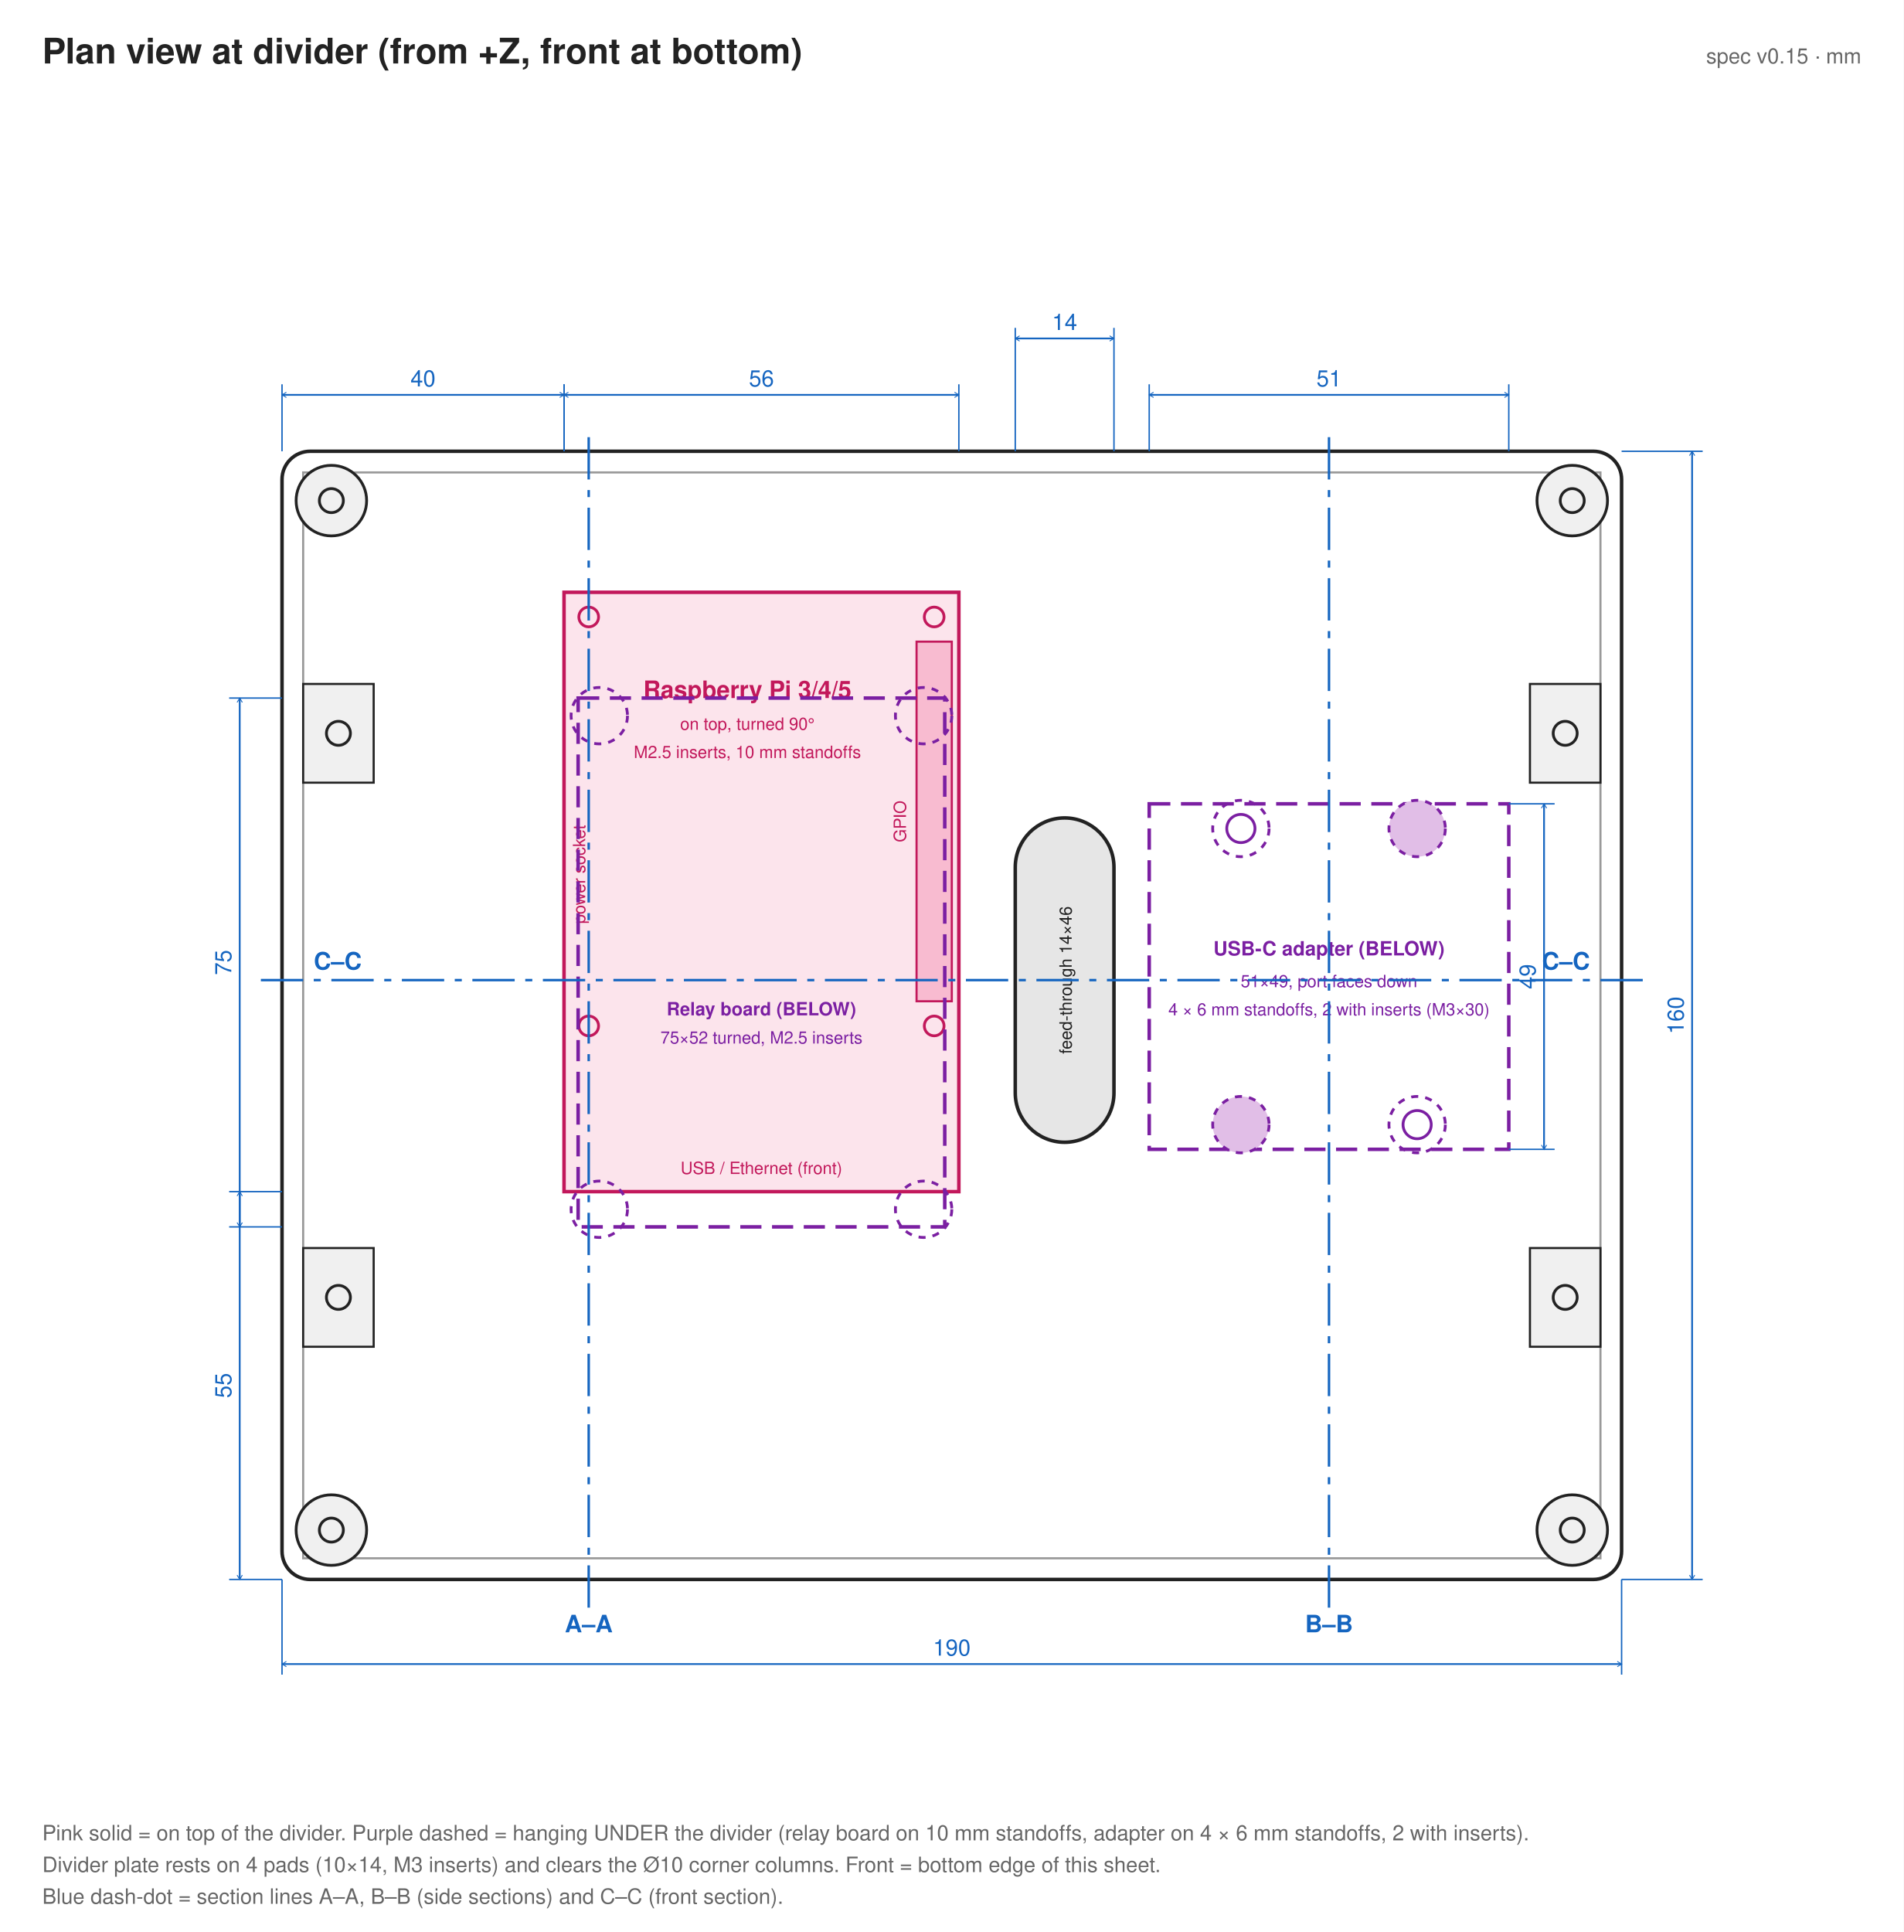
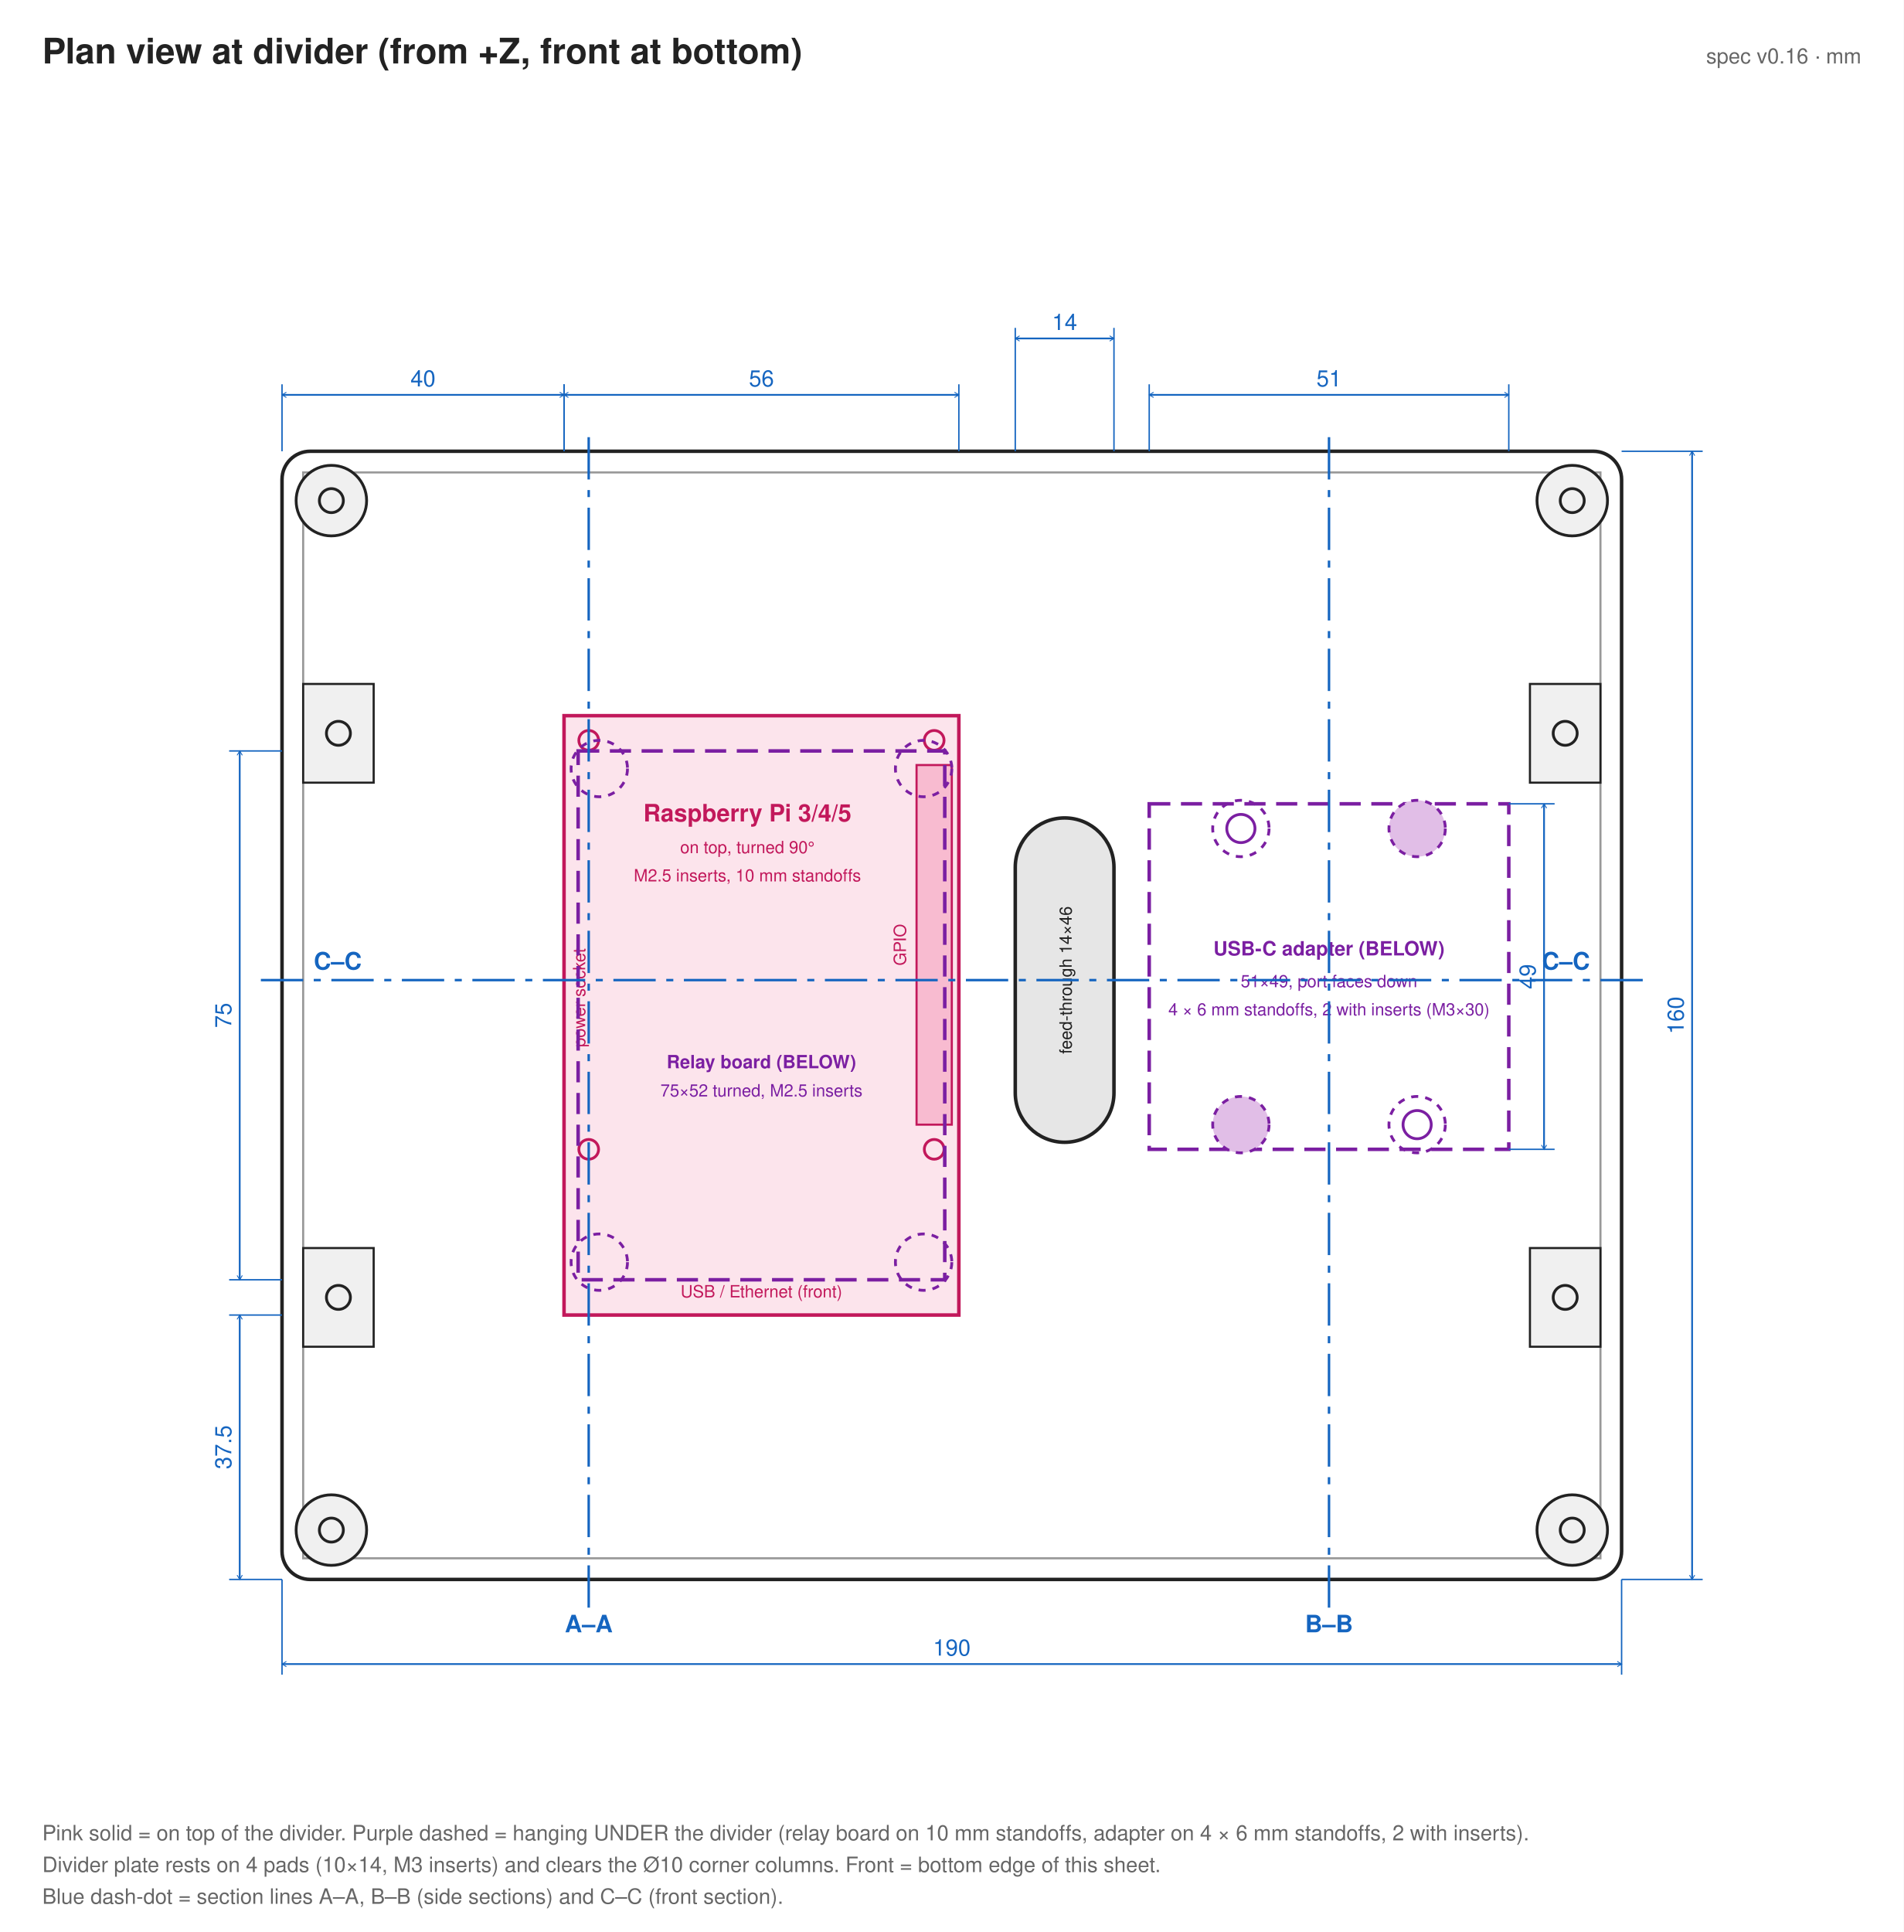
<svg xmlns="http://www.w3.org/2000/svg" width="810" height="822" viewBox="0 0 270.00 274.00">
  <defs>
    <marker id="a" viewBox="0 0 10 10" refX="5" refY="5" markerWidth="5" markerHeight="5" orient="auto-start-reverse">
      <path d="M0,2 L5,5 L0,8" fill="none" stroke="#1565c0" />
    </marker>
  </defs>
  <rect width="100%" height="100%" fill="#fff" />
  <text x="6" y="9" font-size="5" font-weight="bold" font-family="Helvetica, Arial, sans-serif" fill="#222">Plan view at divider (from +Z, front at bottom)</text>
-   <text x="264.00" y="9" font-size="3" text-anchor="end" fill="#666" font-family="Helvetica, Arial, sans-serif">spec v0.15 · mm</text>
+   <text x="264.00" y="9" font-size="3" text-anchor="end" fill="#666" font-family="Helvetica, Arial, sans-serif">spec v0.16 · mm</text>
  <rect x="40.00" y="64.00" width="190.00" height="160.00" rx="4" fill="none" stroke="#222" stroke-width="0.5" />
  <rect x="43.00" y="67.00" width="184.00" height="154.00" rx="0" fill="none" stroke="#999" stroke-width="0.3" />
  <circle cx="47.00" cy="217.00" r="5" fill="#f0f0f0" stroke="#222" stroke-width="0.4" />
  <circle cx="47.00" cy="217.00" r="1.7" fill="none" stroke="#222" stroke-width="0.4" />
  <circle cx="47.00" cy="71.00" r="5" fill="#f0f0f0" stroke="#222" stroke-width="0.4" />
  <circle cx="47.00" cy="71.00" r="1.7" fill="none" stroke="#222" stroke-width="0.4" />
  <circle cx="223.00" cy="217.00" r="5" fill="#f0f0f0" stroke="#222" stroke-width="0.4" />
  <circle cx="223.00" cy="217.00" r="1.7" fill="none" stroke="#222" stroke-width="0.4" />
  <circle cx="223.00" cy="71.00" r="5" fill="#f0f0f0" stroke="#222" stroke-width="0.4" />
  <circle cx="223.00" cy="71.00" r="1.7" fill="none" stroke="#222" stroke-width="0.4" />
  <rect x="43.00" y="177.00" width="10.00" height="14.00" rx="0" fill="#f0f0f0" stroke="#222" stroke-width="0.3" />
  <circle cx="48.00" cy="184.00" r="1.7" fill="none" stroke="#222" stroke-width="0.4" />
  <rect x="43.00" y="97.00" width="10.00" height="14.00" rx="0" fill="#f0f0f0" stroke="#222" stroke-width="0.3" />
  <circle cx="48.00" cy="104.00" r="1.7" fill="none" stroke="#222" stroke-width="0.4" />
  <rect x="217.00" y="177.00" width="10.00" height="14.00" rx="0" fill="#f0f0f0" stroke="#222" stroke-width="0.3" />
  <circle cx="222.00" cy="184.00" r="1.7" fill="none" stroke="#222" stroke-width="0.4" />
  <rect x="217.00" y="97.00" width="10.00" height="14.00" rx="0" fill="#f0f0f0" stroke="#222" stroke-width="0.3" />
  <circle cx="222.00" cy="104.00" r="1.7" fill="none" stroke="#222" stroke-width="0.4" />
-   <rect x="80.00" y="84.00" width="56.00" height="85.00" rx="0" fill="#fce4ec" stroke="#c2185b" stroke-width="0.5" />
-   <rect x="130.00" y="91.00" width="5.00" height="51.00" rx="0" fill="#f8bbd0" stroke="#c2185b" stroke-width="0.3" />
-   <circle cx="83.50" cy="145.50" r="1.4" fill="none" stroke="#c2185b" stroke-width="0.4" />
-   <circle cx="132.50" cy="145.50" r="1.4" fill="none" stroke="#c2185b" stroke-width="0.4" />
-   <circle cx="83.50" cy="87.50" r="1.4" fill="none" stroke="#c2185b" stroke-width="0.4" />
-   <circle cx="132.50" cy="87.50" r="1.4" fill="none" stroke="#c2185b" stroke-width="0.4" />
-   <text x="106.00" y="99.00" font-size="3.4" fill="#c2185b" text-anchor="middle" font-weight="bold" font-family="Helvetica, Arial, sans-serif">Raspberry Pi 3/4/5</text>
-   <text x="106.00" y="103.50" font-size="2.4" fill="#c2185b" text-anchor="middle" font-weight="normal" font-family="Helvetica, Arial, sans-serif">on top, turned 90°</text>
-   <text x="106.00" y="107.50" font-size="2.4" fill="#c2185b" text-anchor="middle" font-weight="normal" font-family="Helvetica, Arial, sans-serif">M2.5 inserts, 10 mm standoffs</text>
-   <text x="108.00" y="166.50" font-size="2.4" fill="#c2185b" text-anchor="middle" font-weight="normal" font-family="Helvetica, Arial, sans-serif">USB / Ethernet (front)</text>
-   <text x="128.50" y="116.50" font-size="2.4" fill="#c2185b" text-anchor="middle" font-weight="normal" font-family="Helvetica, Arial, sans-serif" transform="rotate(-90 128.50 116.50)">GPIO</text>
-   <text x="83.00" y="124.00" font-size="2.4" fill="#c2185b" text-anchor="middle" font-weight="normal" font-family="Helvetica, Arial, sans-serif" transform="rotate(-90 83.00 124.00)">power socket</text>
-   <rect x="82.00" y="99.00" width="52.00" height="75.00" rx="0" fill="none" stroke="#7b1fa2" stroke-width="0.5" stroke-dasharray="3 1.5" />
-   <circle cx="85.00" cy="171.50" r="4" fill="none" stroke="#7b1fa2" stroke-width="0.4" stroke-dasharray="1 1" />
-   <circle cx="131.00" cy="171.50" r="4" fill="none" stroke="#7b1fa2" stroke-width="0.4" stroke-dasharray="1 1" />
-   <circle cx="85.00" cy="101.50" r="4" fill="none" stroke="#7b1fa2" stroke-width="0.4" stroke-dasharray="1 1" />
-   <circle cx="131.00" cy="101.50" r="4" fill="none" stroke="#7b1fa2" stroke-width="0.4" stroke-dasharray="1 1" />
-   <text x="108.00" y="144.00" font-size="2.6" fill="#7b1fa2" text-anchor="middle" font-weight="bold" font-family="Helvetica, Arial, sans-serif">Relay board (BELOW)</text>
-   <text x="108.00" y="148.00" font-size="2.4" fill="#7b1fa2" text-anchor="middle" font-weight="normal" font-family="Helvetica, Arial, sans-serif">75×52 turned, M2.5 inserts</text>
+   <rect x="80.00" y="101.50" width="56.00" height="85.00" rx="0" fill="#fce4ec" stroke="#c2185b" stroke-width="0.5" />
+   <rect x="130.00" y="108.50" width="5.00" height="51.00" rx="0" fill="#f8bbd0" stroke="#c2185b" stroke-width="0.3" />
+   <circle cx="83.50" cy="163.00" r="1.4" fill="none" stroke="#c2185b" stroke-width="0.4" />
+   <circle cx="132.50" cy="163.00" r="1.4" fill="none" stroke="#c2185b" stroke-width="0.4" />
+   <circle cx="83.50" cy="105.00" r="1.4" fill="none" stroke="#c2185b" stroke-width="0.4" />
+   <circle cx="132.50" cy="105.00" r="1.4" fill="none" stroke="#c2185b" stroke-width="0.4" />
+   <text x="106.00" y="116.50" font-size="3.4" fill="#c2185b" text-anchor="middle" font-weight="bold" font-family="Helvetica, Arial, sans-serif">Raspberry Pi 3/4/5</text>
+   <text x="106.00" y="121.00" font-size="2.4" fill="#c2185b" text-anchor="middle" font-weight="normal" font-family="Helvetica, Arial, sans-serif">on top, turned 90°</text>
+   <text x="106.00" y="125.00" font-size="2.4" fill="#c2185b" text-anchor="middle" font-weight="normal" font-family="Helvetica, Arial, sans-serif">M2.5 inserts, 10 mm standoffs</text>
+   <text x="108.00" y="184.00" font-size="2.4" fill="#c2185b" text-anchor="middle" font-weight="normal" font-family="Helvetica, Arial, sans-serif">USB / Ethernet (front)</text>
+   <text x="128.50" y="134.00" font-size="2.4" fill="#c2185b" text-anchor="middle" font-weight="normal" font-family="Helvetica, Arial, sans-serif" transform="rotate(-90 128.50 134.00)">GPIO</text>
+   <text x="83.00" y="141.50" font-size="2.4" fill="#c2185b" text-anchor="middle" font-weight="normal" font-family="Helvetica, Arial, sans-serif" transform="rotate(-90 83.00 141.50)">power socket</text>
+   <rect x="82.00" y="106.50" width="52.00" height="75.00" rx="0" fill="none" stroke="#7b1fa2" stroke-width="0.5" stroke-dasharray="3 1.5" />
+   <circle cx="85.00" cy="179.00" r="4" fill="none" stroke="#7b1fa2" stroke-width="0.4" stroke-dasharray="1 1" />
+   <circle cx="131.00" cy="179.00" r="4" fill="none" stroke="#7b1fa2" stroke-width="0.4" stroke-dasharray="1 1" />
+   <circle cx="85.00" cy="109.00" r="4" fill="none" stroke="#7b1fa2" stroke-width="0.4" stroke-dasharray="1 1" />
+   <circle cx="131.00" cy="109.00" r="4" fill="none" stroke="#7b1fa2" stroke-width="0.4" stroke-dasharray="1 1" />
+   <text x="108.00" y="151.50" font-size="2.6" fill="#7b1fa2" text-anchor="middle" font-weight="bold" font-family="Helvetica, Arial, sans-serif">Relay board (BELOW)</text>
+   <text x="108.00" y="155.50" font-size="2.4" fill="#7b1fa2" text-anchor="middle" font-weight="normal" font-family="Helvetica, Arial, sans-serif">75×52 turned, M2.5 inserts</text>
  <rect x="163.00" y="114.00" width="51.00" height="49.00" rx="0" fill="none" stroke="#7b1fa2" stroke-width="0.5" stroke-dasharray="3 1.5" />
  <circle cx="201.00" cy="159.50" r="4" fill="none" stroke="#7b1fa2" stroke-width="0.4" stroke-dasharray="1 1" />
  <circle cx="201.00" cy="159.50" r="2" fill="none" stroke="#7b1fa2" stroke-width="0.4" />
  <circle cx="176.00" cy="117.50" r="4" fill="none" stroke="#7b1fa2" stroke-width="0.4" stroke-dasharray="1 1" />
  <circle cx="176.00" cy="117.50" r="2" fill="none" stroke="#7b1fa2" stroke-width="0.4" />
  <circle cx="176.00" cy="159.50" r="4" fill="#e1bee7" stroke="#7b1fa2" stroke-width="0.4" stroke-dasharray="1 1" />
  <circle cx="201.00" cy="117.50" r="4" fill="#e1bee7" stroke="#7b1fa2" stroke-width="0.4" stroke-dasharray="1 1" />
  <text x="188.50" y="135.50" font-size="2.8" fill="#7b1fa2" text-anchor="middle" font-weight="bold" font-family="Helvetica, Arial, sans-serif">USB-C adapter (BELOW)</text>
  <text x="188.50" y="140.00" font-size="2.4" fill="#7b1fa2" text-anchor="middle" font-weight="normal" font-family="Helvetica, Arial, sans-serif">51×49, port faces down</text>
  <text x="188.50" y="144.00" font-size="2.4" fill="#7b1fa2" text-anchor="middle" font-weight="normal" font-family="Helvetica, Arial, sans-serif">4 × 6 mm standoffs, 2 with inserts (M3×30)</text>
  <rect x="144.00" y="116.00" width="14.00" height="46.00" rx="7" fill="#e6e6e6" stroke="#222" stroke-width="0.5" />
  <text x="152.00" y="139.00" font-size="2.4" fill="#222" text-anchor="middle" font-weight="normal" font-family="Helvetica, Arial, sans-serif" transform="rotate(-90 152.00 139.00)">feed-through 14×46</text>
  <line x1="83.50" y1="228.00" x2="83.50" y2="61.00" stroke="#1565c0" stroke-width="0.35" stroke-dasharray="6 1.5 1 1.5" />
  <text x="83.50" y="231.50" font-size="3.4" fill="#1565c0" text-anchor="middle" font-weight="bold" font-family="Helvetica, Arial, sans-serif">A–A</text>
  <line x1="188.50" y1="228.00" x2="188.50" y2="61.00" stroke="#1565c0" stroke-width="0.35" stroke-dasharray="6 1.5 1 1.5" />
  <text x="188.50" y="231.50" font-size="3.4" fill="#1565c0" text-anchor="middle" font-weight="bold" font-family="Helvetica, Arial, sans-serif">B–B</text>
  <line x1="37.00" y1="139.00" x2="233.00" y2="139.00" stroke="#1565c0" stroke-width="0.35" stroke-dasharray="6 1.5 1 1.5" />
  <text x="44.50" y="137.50" font-size="3.4" fill="#1565c0" text-anchor="start" font-weight="bold" font-family="Helvetica, Arial, sans-serif">C–C</text>
  <text x="225.50" y="137.50" font-size="3.4" fill="#1565c0" text-anchor="end" font-weight="bold" font-family="Helvetica, Arial, sans-serif">C–C</text>
  <line x1="40.00" y1="224.00" x2="40.00" y2="237.50" stroke="#1565c0" stroke-width="0.2" />
  <line x1="230.00" y1="224.00" x2="230.00" y2="237.50" stroke="#1565c0" stroke-width="0.2" />
  <line x1="40.00" y1="236.00" x2="230.00" y2="236.00" stroke="#1565c0" stroke-width="0.25" marker-start="url(#a)" marker-end="url(#a)" />
  <text x="135.00" y="234.80" font-size="3.2" fill="#1565c0" text-anchor="middle" font-weight="normal" font-family="Helvetica, Arial, sans-serif">190</text>
  <line x1="230.00" y1="224.00" x2="241.50" y2="224.00" stroke="#1565c0" stroke-width="0.2" />
  <line x1="230.00" y1="64.00" x2="241.50" y2="64.00" stroke="#1565c0" stroke-width="0.2" />
  <line x1="240.00" y1="224.00" x2="240.00" y2="64.00" stroke="#1565c0" stroke-width="0.25" marker-start="url(#a)" marker-end="url(#a)" />
  <text x="238.80" y="144.00" font-size="3.2" fill="#1565c0" text-anchor="middle" font-weight="normal" font-family="Helvetica, Arial, sans-serif" transform="rotate(-90 238.80 144.00)">160</text>
  <line x1="40.00" y1="64.00" x2="40.00" y2="54.50" stroke="#1565c0" stroke-width="0.2" />
  <line x1="80.00" y1="64.00" x2="80.00" y2="54.50" stroke="#1565c0" stroke-width="0.2" />
  <line x1="40.00" y1="56.00" x2="80.00" y2="56.00" stroke="#1565c0" stroke-width="0.25" marker-start="url(#a)" marker-end="url(#a)" />
  <text x="60.00" y="54.80" font-size="3.2" fill="#1565c0" text-anchor="middle" font-weight="normal" font-family="Helvetica, Arial, sans-serif">40</text>
  <line x1="80.00" y1="64.00" x2="80.00" y2="54.50" stroke="#1565c0" stroke-width="0.2" />
  <line x1="136.00" y1="64.00" x2="136.00" y2="54.50" stroke="#1565c0" stroke-width="0.2" />
  <line x1="80.00" y1="56.00" x2="136.00" y2="56.00" stroke="#1565c0" stroke-width="0.25" marker-start="url(#a)" marker-end="url(#a)" />
  <text x="108.00" y="54.80" font-size="3.2" fill="#1565c0" text-anchor="middle" font-weight="normal" font-family="Helvetica, Arial, sans-serif">56</text>
  <line x1="163.00" y1="64.00" x2="163.00" y2="54.50" stroke="#1565c0" stroke-width="0.2" />
  <line x1="214.00" y1="64.00" x2="214.00" y2="54.50" stroke="#1565c0" stroke-width="0.2" />
  <line x1="163.00" y1="56.00" x2="214.00" y2="56.00" stroke="#1565c0" stroke-width="0.25" marker-start="url(#a)" marker-end="url(#a)" />
  <text x="188.50" y="54.80" font-size="3.2" fill="#1565c0" text-anchor="middle" font-weight="normal" font-family="Helvetica, Arial, sans-serif">51</text>
  <line x1="144.00" y1="64.00" x2="144.00" y2="46.50" stroke="#1565c0" stroke-width="0.2" />
  <line x1="158.00" y1="64.00" x2="158.00" y2="46.50" stroke="#1565c0" stroke-width="0.2" />
  <line x1="144.00" y1="48.00" x2="158.00" y2="48.00" stroke="#1565c0" stroke-width="0.25" marker-start="url(#a)" marker-end="url(#a)" />
  <text x="151.00" y="46.80" font-size="3.2" fill="#1565c0" text-anchor="middle" font-weight="normal" font-family="Helvetica, Arial, sans-serif">14</text>
  <line x1="40.00" y1="224.00" x2="32.50" y2="224.00" stroke="#1565c0" stroke-width="0.2" />
-   <line x1="40.00" y1="169.00" x2="32.50" y2="169.00" stroke="#1565c0" stroke-width="0.2" />
-   <line x1="34.00" y1="224.00" x2="34.00" y2="169.00" stroke="#1565c0" stroke-width="0.25" marker-start="url(#a)" marker-end="url(#a)" />
-   <text x="32.80" y="196.50" font-size="3.2" fill="#1565c0" text-anchor="middle" font-weight="normal" font-family="Helvetica, Arial, sans-serif" transform="rotate(-90 32.80 196.50)">55</text>
-   <line x1="40.00" y1="174.00" x2="32.50" y2="174.00" stroke="#1565c0" stroke-width="0.2" />
-   <line x1="40.00" y1="99.00" x2="32.50" y2="99.00" stroke="#1565c0" stroke-width="0.2" />
-   <line x1="34.00" y1="174.00" x2="34.00" y2="99.00" stroke="#1565c0" stroke-width="0.25" marker-start="url(#a)" marker-end="url(#a)" />
-   <text x="32.80" y="136.50" font-size="3.2" fill="#1565c0" text-anchor="middle" font-weight="normal" font-family="Helvetica, Arial, sans-serif" transform="rotate(-90 32.80 136.50)">75</text>
+   <line x1="40.00" y1="186.50" x2="32.50" y2="186.50" stroke="#1565c0" stroke-width="0.2" />
+   <line x1="34.00" y1="224.00" x2="34.00" y2="186.50" stroke="#1565c0" stroke-width="0.25" marker-start="url(#a)" marker-end="url(#a)" />
+   <text x="32.80" y="205.25" font-size="3.2" fill="#1565c0" text-anchor="middle" font-weight="normal" font-family="Helvetica, Arial, sans-serif" transform="rotate(-90 32.80 205.25)">37.5</text>
+   <line x1="40.00" y1="181.50" x2="32.50" y2="181.50" stroke="#1565c0" stroke-width="0.2" />
+   <line x1="40.00" y1="106.50" x2="32.50" y2="106.50" stroke="#1565c0" stroke-width="0.2" />
+   <line x1="34.00" y1="181.50" x2="34.00" y2="106.50" stroke="#1565c0" stroke-width="0.25" marker-start="url(#a)" marker-end="url(#a)" />
+   <text x="32.80" y="144.00" font-size="3.2" fill="#1565c0" text-anchor="middle" font-weight="normal" font-family="Helvetica, Arial, sans-serif" transform="rotate(-90 32.80 144.00)">75</text>
  <line x1="214.00" y1="163.00" x2="220.50" y2="163.00" stroke="#1565c0" stroke-width="0.2" />
  <line x1="214.00" y1="114.00" x2="220.50" y2="114.00" stroke="#1565c0" stroke-width="0.2" />
  <line x1="219.00" y1="163.00" x2="219.00" y2="114.00" stroke="#1565c0" stroke-width="0.25" marker-start="url(#a)" marker-end="url(#a)" />
  <text x="217.80" y="138.50" font-size="3.2" fill="#1565c0" text-anchor="middle" font-weight="normal" font-family="Helvetica, Arial, sans-serif" transform="rotate(-90 217.80 138.50)">49</text>
  <text x="6" y="270.00" font-size="3" fill="#666" font-family="Helvetica, Arial, sans-serif">Blue dash-dot = section lines A–A, B–B (side sections) and C–C (front section).</text>
  <text x="6" y="265.50" font-size="3" fill="#666" font-family="Helvetica, Arial, sans-serif">Divider plate rests on 4 pads (10×14, M3 inserts) and clears the Ø10 corner columns. Front = bottom edge of this sheet.</text>
  <text x="6" y="261.00" font-size="3" fill="#666" font-family="Helvetica, Arial, sans-serif">Pink solid = on top of the divider. Purple dashed = hanging UNDER the divider (relay board on 10 mm standoffs, adapter on 4 × 6 mm standoffs, 2 with inserts).</text>
</svg>
